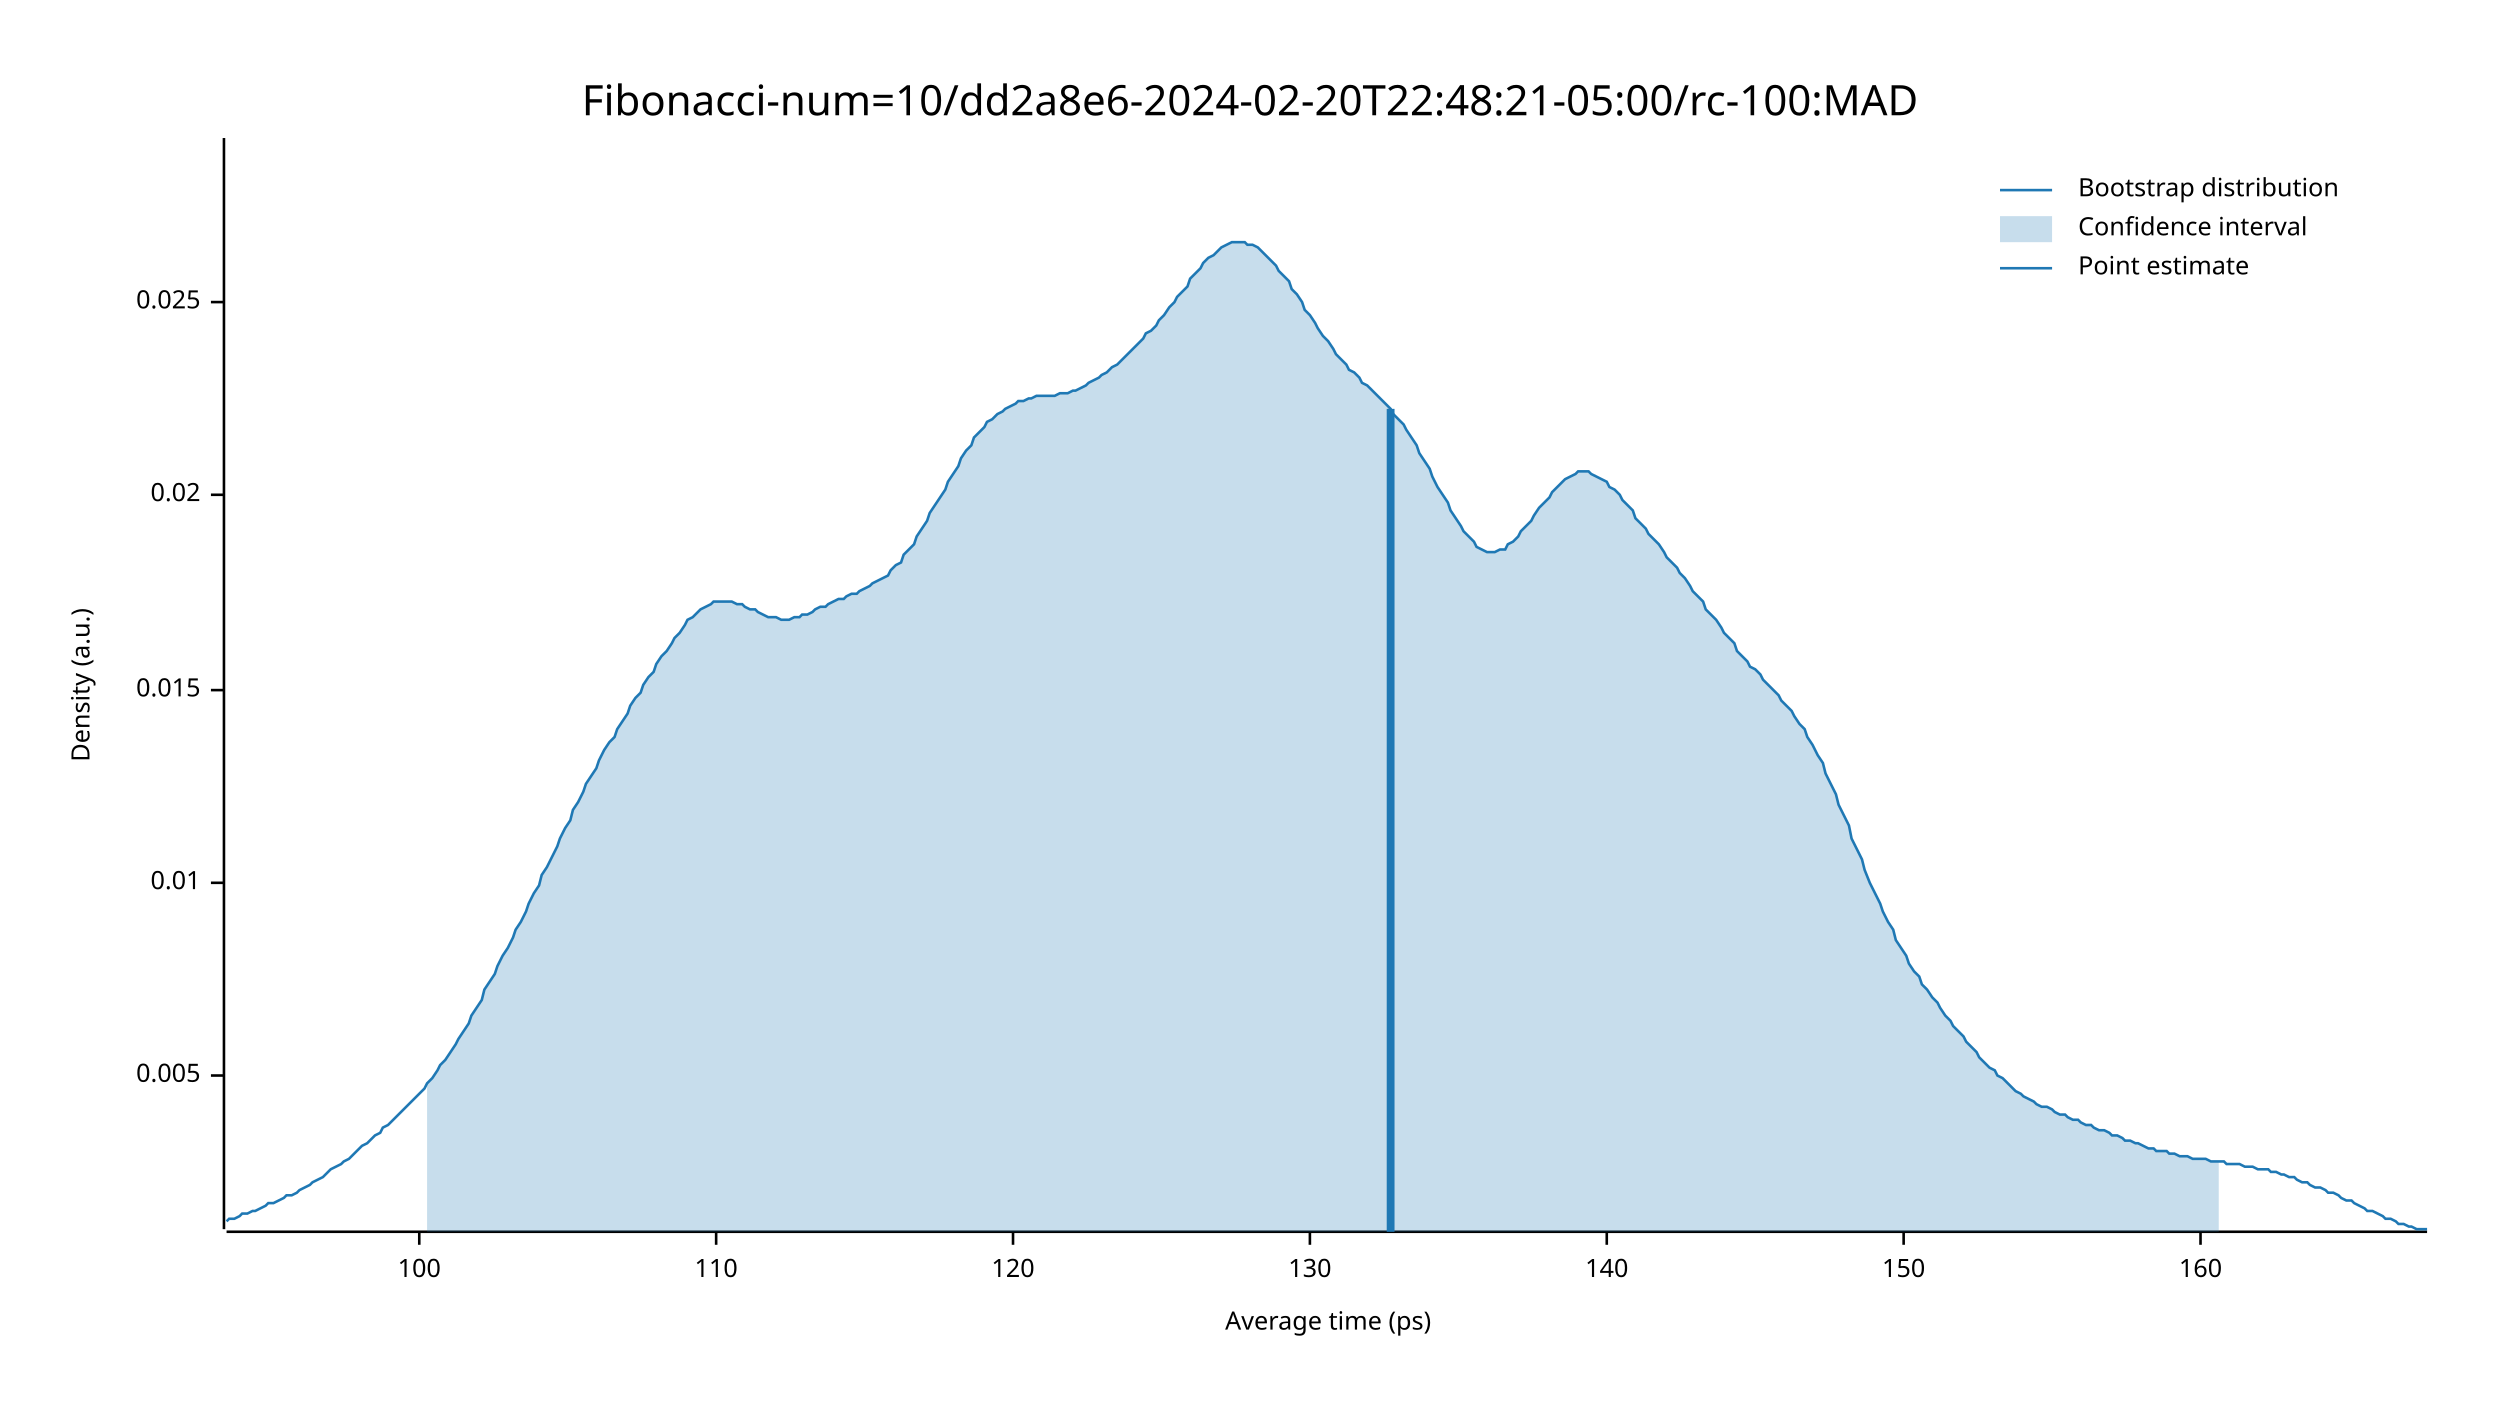
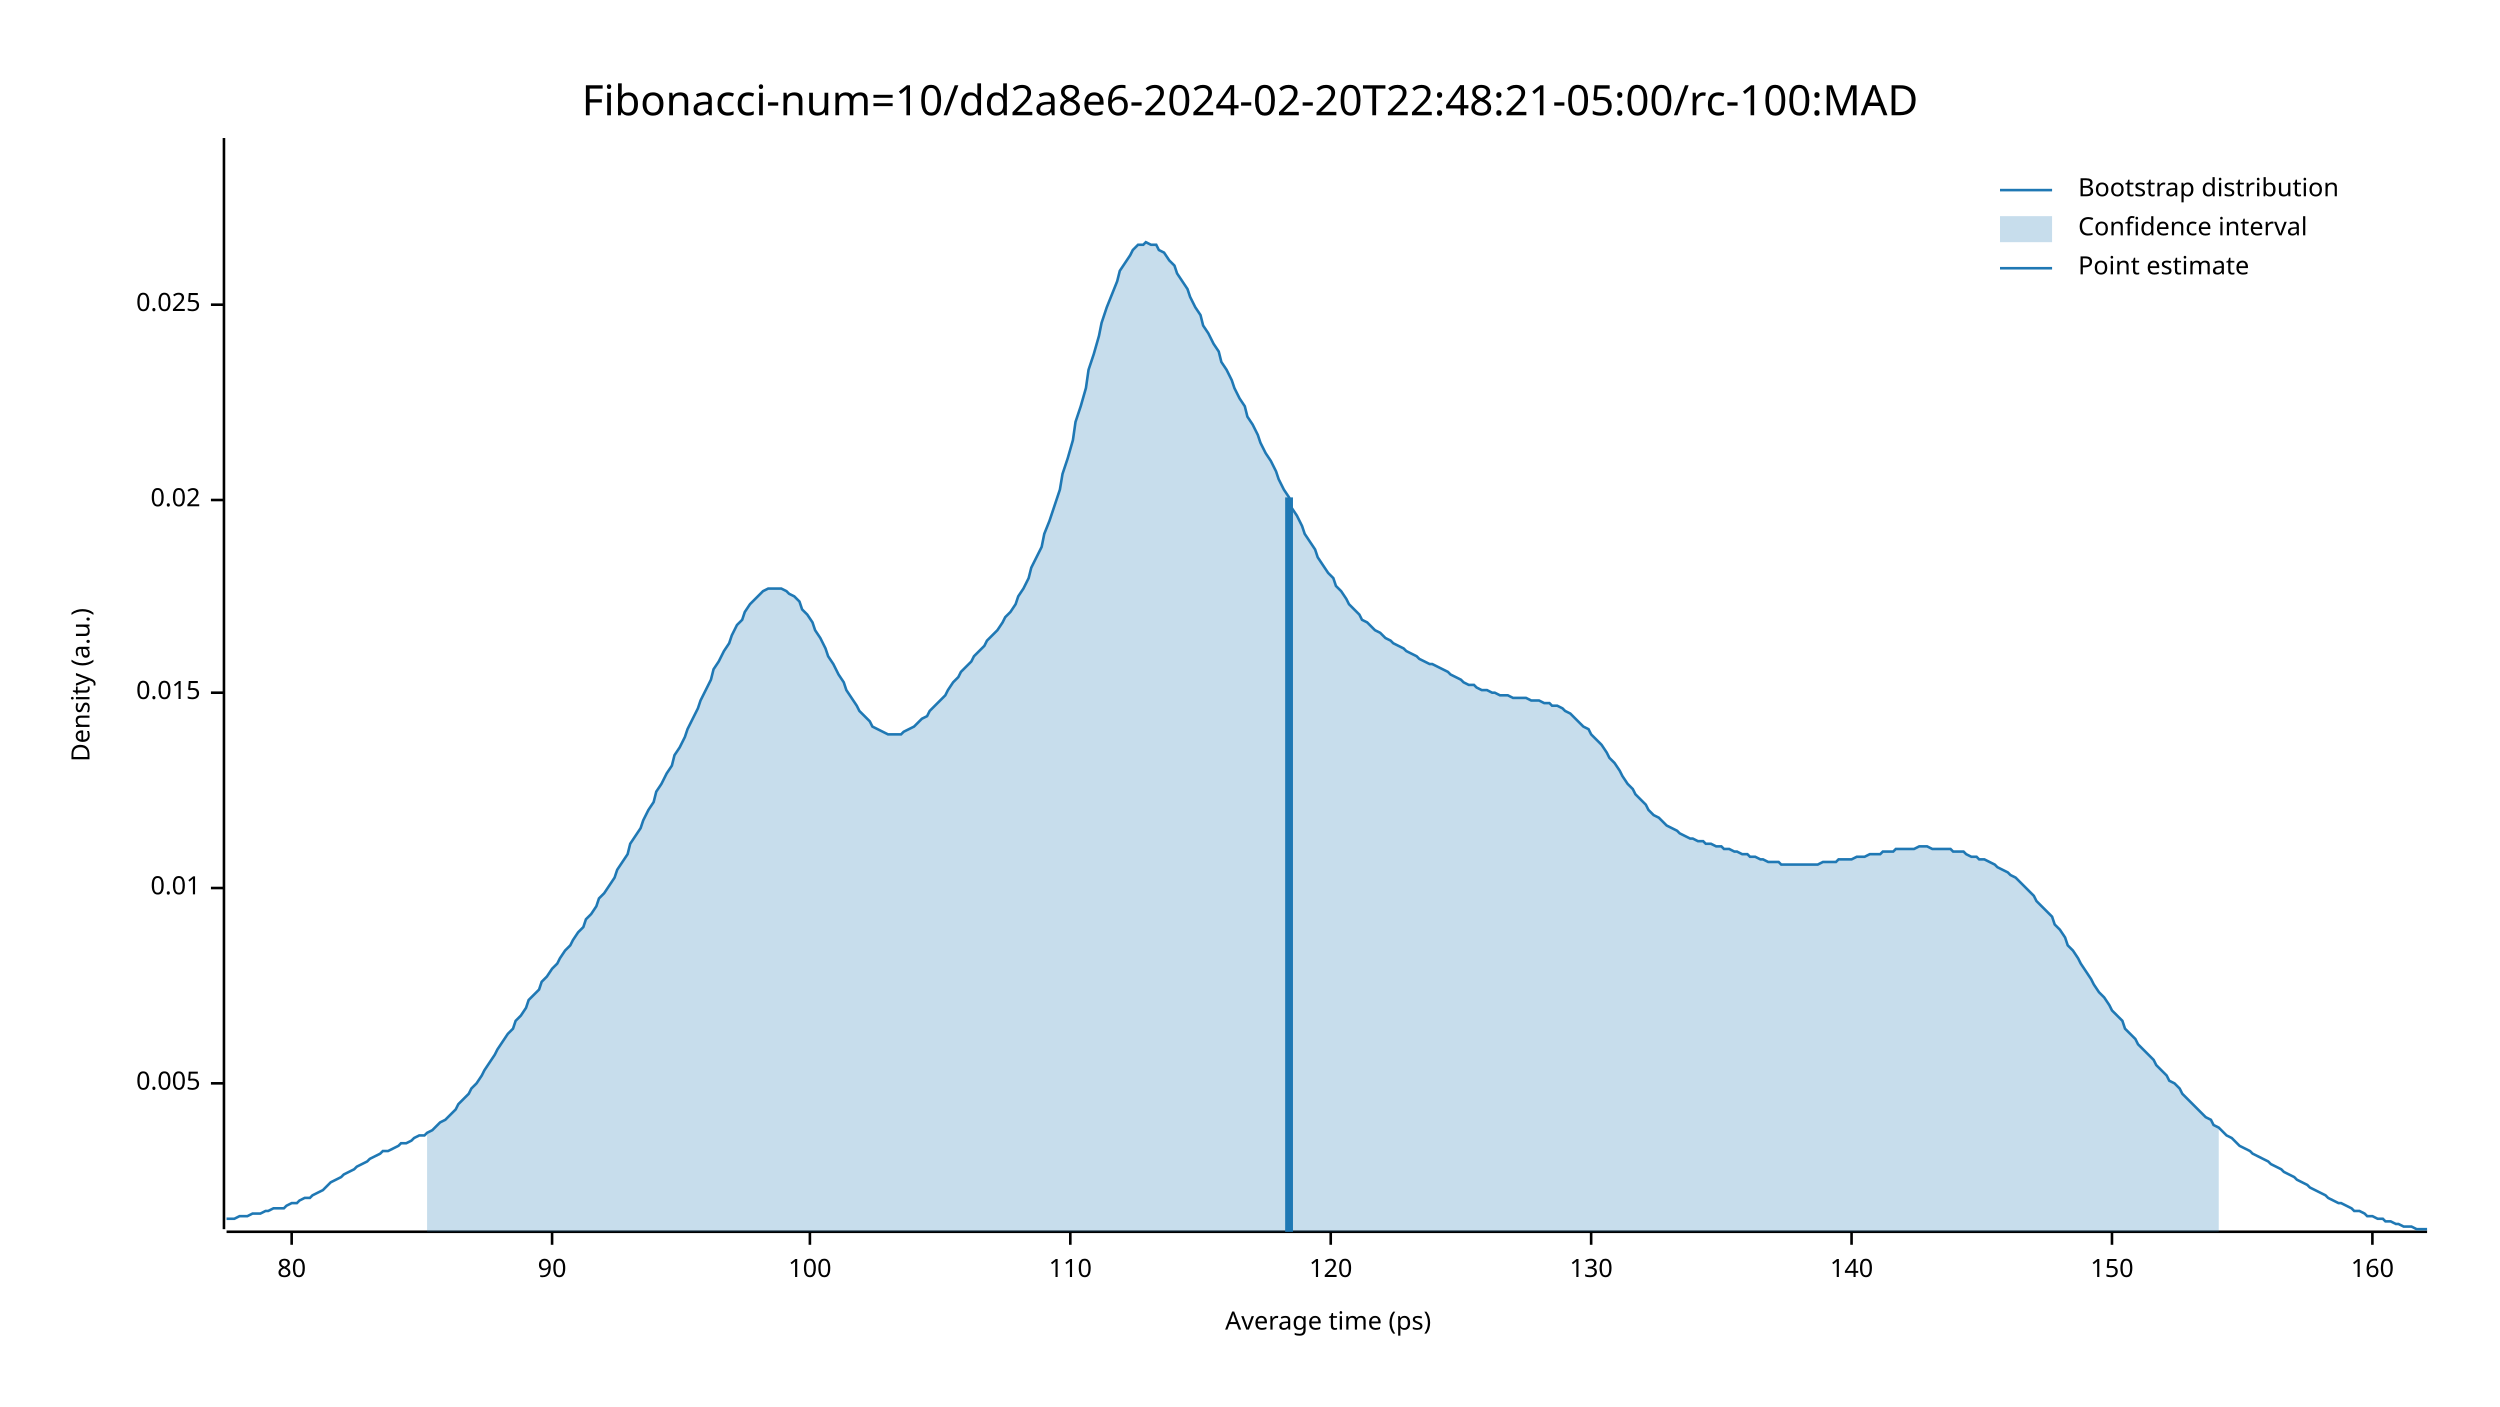
<svg xmlns="http://www.w3.org/2000/svg" width="960" height="540" viewBox="0 0 960 540">
  <text x="480" y="32" dy="0.76em" text-anchor="middle" font-family="sans-serif" font-size="16.129" opacity="1" fill="#000000">
Fibonacci-num=10/dd2a8e6-2024-02-20T22:48:21-05:00/rc-100:MAD
</text>
  <text x="27" y="263" dy="0.76em" text-anchor="middle" font-family="sans-serif" font-size="9.677" opacity="1" fill="#000000" transform="rotate(270, 27, 263)">
Density (a.u.)
</text>
  <text x="510" y="513" dy="-0.5ex" text-anchor="middle" font-family="sans-serif" font-size="9.677" opacity="1" fill="#000000">
Average time (ps)
</text>
  <polyline fill="none" opacity="1" stroke="#000000" stroke-width="1" points="86,53 86,472 " />
-   <text x="77" y="413" dy="0.5ex" text-anchor="end" font-family="sans-serif" font-size="9.677" opacity="1" fill="#000000">
+   <text x="77" y="416" dy="0.5ex" text-anchor="end" font-family="sans-serif" font-size="9.677" opacity="1" fill="#000000">
0.005
</text>
-   <polyline fill="none" opacity="1" stroke="#000000" stroke-width="1" points="81,413 86,413 " />
-   <text x="77" y="339" dy="0.5ex" text-anchor="end" font-family="sans-serif" font-size="9.677" opacity="1" fill="#000000">
+   <polyline fill="none" opacity="1" stroke="#000000" stroke-width="1" points="81,416 86,416 " />
+   <text x="77" y="341" dy="0.5ex" text-anchor="end" font-family="sans-serif" font-size="9.677" opacity="1" fill="#000000">
0.01
</text>
-   <polyline fill="none" opacity="1" stroke="#000000" stroke-width="1" points="81,339 86,339 " />
-   <text x="77" y="265" dy="0.5ex" text-anchor="end" font-family="sans-serif" font-size="9.677" opacity="1" fill="#000000">
+   <polyline fill="none" opacity="1" stroke="#000000" stroke-width="1" points="81,341 86,341 " />
+   <text x="77" y="266" dy="0.5ex" text-anchor="end" font-family="sans-serif" font-size="9.677" opacity="1" fill="#000000">
0.015
</text>
-   <polyline fill="none" opacity="1" stroke="#000000" stroke-width="1" points="81,265 86,265 " />
-   <text x="77" y="190" dy="0.5ex" text-anchor="end" font-family="sans-serif" font-size="9.677" opacity="1" fill="#000000">
+   <polyline fill="none" opacity="1" stroke="#000000" stroke-width="1" points="81,266 86,266 " />
+   <text x="77" y="192" dy="0.5ex" text-anchor="end" font-family="sans-serif" font-size="9.677" opacity="1" fill="#000000">
0.02
</text>
-   <polyline fill="none" opacity="1" stroke="#000000" stroke-width="1" points="81,190 86,190 " />
-   <text x="77" y="116" dy="0.5ex" text-anchor="end" font-family="sans-serif" font-size="9.677" opacity="1" fill="#000000">
+   <polyline fill="none" opacity="1" stroke="#000000" stroke-width="1" points="81,192 86,192 " />
+   <text x="77" y="117" dy="0.5ex" text-anchor="end" font-family="sans-serif" font-size="9.677" opacity="1" fill="#000000">
0.025
</text>
-   <polyline fill="none" opacity="1" stroke="#000000" stroke-width="1" points="81,116 86,116 " />
+   <polyline fill="none" opacity="1" stroke="#000000" stroke-width="1" points="81,117 86,117 " />
  <polyline fill="none" opacity="1" stroke="#000000" stroke-width="1" points="87,473 932,473 " />
-   <text x="161" y="483" dy="0.76em" text-anchor="middle" font-family="sans-serif" font-size="9.677" opacity="1" fill="#000000">
+   <text x="112" y="483" dy="0.76em" text-anchor="middle" font-family="sans-serif" font-size="9.677" opacity="1" fill="#000000">
+ 80
+ </text>
+   <polyline fill="none" opacity="1" stroke="#000000" stroke-width="1" points="112,473 112,478 " />
+   <text x="212" y="483" dy="0.76em" text-anchor="middle" font-family="sans-serif" font-size="9.677" opacity="1" fill="#000000">
+ 90
+ </text>
+   <polyline fill="none" opacity="1" stroke="#000000" stroke-width="1" points="212,473 212,478 " />
+   <text x="311" y="483" dy="0.76em" text-anchor="middle" font-family="sans-serif" font-size="9.677" opacity="1" fill="#000000">
100
</text>
-   <polyline fill="none" opacity="1" stroke="#000000" stroke-width="1" points="161,473 161,478 " />
-   <text x="275" y="483" dy="0.76em" text-anchor="middle" font-family="sans-serif" font-size="9.677" opacity="1" fill="#000000">
+   <polyline fill="none" opacity="1" stroke="#000000" stroke-width="1" points="311,473 311,478 " />
+   <text x="411" y="483" dy="0.76em" text-anchor="middle" font-family="sans-serif" font-size="9.677" opacity="1" fill="#000000">
110
</text>
-   <polyline fill="none" opacity="1" stroke="#000000" stroke-width="1" points="275,473 275,478 " />
-   <text x="389" y="483" dy="0.76em" text-anchor="middle" font-family="sans-serif" font-size="9.677" opacity="1" fill="#000000">
+   <polyline fill="none" opacity="1" stroke="#000000" stroke-width="1" points="411,473 411,478 " />
+   <text x="511" y="483" dy="0.76em" text-anchor="middle" font-family="sans-serif" font-size="9.677" opacity="1" fill="#000000">
120
</text>
-   <polyline fill="none" opacity="1" stroke="#000000" stroke-width="1" points="389,473 389,478 " />
-   <text x="503" y="483" dy="0.76em" text-anchor="middle" font-family="sans-serif" font-size="9.677" opacity="1" fill="#000000">
+   <polyline fill="none" opacity="1" stroke="#000000" stroke-width="1" points="511,473 511,478 " />
+   <text x="611" y="483" dy="0.76em" text-anchor="middle" font-family="sans-serif" font-size="9.677" opacity="1" fill="#000000">
130
</text>
-   <polyline fill="none" opacity="1" stroke="#000000" stroke-width="1" points="503,473 503,478 " />
-   <text x="617" y="483" dy="0.76em" text-anchor="middle" font-family="sans-serif" font-size="9.677" opacity="1" fill="#000000">
+   <polyline fill="none" opacity="1" stroke="#000000" stroke-width="1" points="611,473 611,478 " />
+   <text x="711" y="483" dy="0.76em" text-anchor="middle" font-family="sans-serif" font-size="9.677" opacity="1" fill="#000000">
140
</text>
-   <polyline fill="none" opacity="1" stroke="#000000" stroke-width="1" points="617,473 617,478 " />
-   <text x="731" y="483" dy="0.76em" text-anchor="middle" font-family="sans-serif" font-size="9.677" opacity="1" fill="#000000">
+   <polyline fill="none" opacity="1" stroke="#000000" stroke-width="1" points="711,473 711,478 " />
+   <text x="811" y="483" dy="0.76em" text-anchor="middle" font-family="sans-serif" font-size="9.677" opacity="1" fill="#000000">
150
</text>
-   <polyline fill="none" opacity="1" stroke="#000000" stroke-width="1" points="731,473 731,478 " />
-   <text x="845" y="483" dy="0.76em" text-anchor="middle" font-family="sans-serif" font-size="9.677" opacity="1" fill="#000000">
+   <polyline fill="none" opacity="1" stroke="#000000" stroke-width="1" points="811,473 811,478 " />
+   <text x="911" y="483" dy="0.76em" text-anchor="middle" font-family="sans-serif" font-size="9.677" opacity="1" fill="#000000">
160
</text>
-   <polyline fill="none" opacity="1" stroke="#000000" stroke-width="1" points="845,473 845,478 " />
-   <polyline fill="none" opacity="1" stroke="#1F78B4" stroke-width="1" points="87,469 88,468 90,468 92,467 93,466 95,466 97,465 98,465 100,464 102,463 103,462 105,462 107,461 109,460 110,459 112,459 114,458 115,457 117,456 119,455 120,454 122,453 124,452 125,451 127,449 129,448 131,447 132,446 134,445 136,443 137,442 139,440 141,439 142,438 144,436 146,435 147,433 149,432 151,430 153,428 154,427 156,425 158,423 159,422 161,420 163,418 164,416 166,414 168,411 169,409 171,407 173,404 175,401 176,399 178,396 180,393 181,390 183,387 185,384 186,380 188,377 190,374 191,371 193,367 195,364 197,360 198,357 200,354 202,350 203,347 205,343 207,340 208,336 210,333 212,329 214,325 215,322 217,318 219,315 220,311 222,308 224,304 225,301 227,298 229,295 230,292 232,288 234,285 236,283 237,280 239,277 241,274 242,271 244,268 246,266 247,263 249,260 251,258 252,255 254,252 256,250 258,247 259,245 261,243 263,240 264,238 266,237 268,235 269,234 271,233 273,232 274,231 276,231 278,231 280,231 281,231 283,232 285,232 286,233 288,234 290,234 291,235 293,236 295,237 296,237 298,237 300,238 302,238 303,238 305,237 307,237 308,236 310,236 312,235 313,234 315,233 317,233 318,232 320,231 322,230 324,230 325,229 327,228 329,228 330,227 332,226 334,225 335,224 337,223 339,222 341,221 342,219 344,217 346,216 347,213 349,211 351,209 352,206 354,203 356,200 357,197 359,194 361,191 363,188 364,185 366,182 368,179 369,176 371,173 373,171 374,168 376,166 378,164 379,162 381,161 383,159 385,158 386,157 388,156 390,155 391,154 393,154 395,153 396,153 398,152 400,152 401,152 403,152 405,152 407,151 408,151 410,151 412,150 413,150 415,149 417,148 418,147 420,146 422,145 423,144 425,143 427,141 429,140 430,139 432,137 434,135 435,134 437,132 439,130 440,128 442,127 444,125 445,123 447,121 449,118 451,116 452,114 454,112 456,110 457,107 459,105 461,103 462,101 464,99 466,98 468,96 469,95 471,94 473,93 474,93 476,93 478,93 479,94 481,94 483,95 484,96 486,98 488,100 490,102 491,104 493,106 495,108 496,111 498,113 500,116 501,119 503,121 505,124 506,126 508,129 510,131 512,134 513,136 515,138 517,140 518,142 520,143 522,145 523,147 525,148 527,150 528,151 530,153 532,155 534,157 535,159 537,161 539,163 540,165 542,168 544,171 545,174 547,177 549,180 550,183 552,187 554,190 556,193 557,196 559,199 561,202 562,204 564,206 566,208 567,210 569,211 571,212 573,212 574,212 576,211 578,211 579,209 581,208 583,206 584,204 586,202 588,200 589,198 591,195 593,193 595,191 596,189 598,187 600,185 601,184 603,183 605,182 606,181 608,181 610,181 611,182 613,183 615,184 617,185 618,187 620,188 622,190 623,192 625,194 627,196 628,199 630,201 632,203 633,205 635,207 637,209 639,212 640,214 642,216 644,218 645,220 647,222 649,225 650,227 652,229 654,231 655,234 657,236 659,238 661,241 662,243 664,245 666,247 667,250 669,252 671,254 672,256 674,257 676,259 677,261 679,263 681,265 683,267 684,269 686,271 688,273 689,275 691,278 693,280 694,283 696,286 698,290 700,293 701,297 703,301 705,305 706,309 708,313 710,317 711,322 713,326 715,330 716,334 718,339 720,343 722,347 723,350 725,354 727,357 728,361 730,364 732,367 733,370 735,373 737,375 738,378 740,380 742,383 744,385 745,387 747,390 749,392 750,394 752,396 754,398 755,400 757,402 759,404 760,406 762,408 764,410 766,411 767,413 769,414 771,416 772,417 774,419 776,420 777,421 779,422 781,423 782,424 784,425 786,425 788,426 789,427 791,428 793,428 794,429 796,430 798,430 799,431 801,432 803,432 804,433 806,434 808,434 810,435 811,436 813,436 815,437 816,438 818,438 820,439 821,439 823,440 825,441 827,441 828,442 830,442 832,442 833,443 835,443 837,444 838,444 840,444 842,445 843,445 845,445 847,445 849,446 850,446 852,446 854,446 855,447 857,447 859,447 860,447 862,448 864,448 865,448 867,449 869,449 871,449 872,450 874,450 876,451 877,451 879,452 881,452 882,453 884,454 886,454 887,455 889,456 891,456 893,457 894,458 896,458 898,459 899,460 901,461 903,461 904,462 906,463 908,464 909,465 911,465 913,466 915,467 916,468 918,468 920,469 921,470 923,470 925,471 926,471 928,472 930,472 932,472 " />
-   <polygon opacity="0.25" fill="#1F78B4" points="164,416 166,414 168,411 169,409 171,407 173,404 175,401 176,399 178,396 180,393 181,390 183,387 185,384 186,380 188,377 190,374 191,371 193,367 195,364 197,360 198,357 200,354 202,350 203,347 205,343 207,340 208,336 210,333 212,329 214,325 215,322 217,318 219,315 220,311 222,308 224,304 225,301 227,298 229,295 230,292 232,288 234,285 236,283 237,280 239,277 241,274 242,271 244,268 246,266 247,263 249,260 251,258 252,255 254,252 256,250 258,247 259,245 261,243 263,240 264,238 266,237 268,235 269,234 271,233 273,232 274,231 276,231 278,231 280,231 281,231 283,232 285,232 286,233 288,234 290,234 291,235 293,236 295,237 296,237 298,237 300,238 302,238 303,238 305,237 307,237 308,236 310,236 312,235 313,234 315,233 317,233 318,232 320,231 322,230 324,230 325,229 327,228 329,228 330,227 332,226 334,225 335,224 337,223 339,222 341,221 342,219 344,217 346,216 347,213 349,211 351,209 352,206 354,203 356,200 357,197 359,194 361,191 363,188 364,185 366,182 368,179 369,176 371,173 373,171 374,168 376,166 378,164 379,162 381,161 383,159 385,158 386,157 388,156 390,155 391,154 393,154 395,153 396,153 398,152 400,152 401,152 403,152 405,152 407,151 408,151 410,151 412,150 413,150 415,149 417,148 418,147 420,146 422,145 423,144 425,143 427,141 429,140 430,139 432,137 434,135 435,134 437,132 439,130 440,128 442,127 444,125 445,123 447,121 449,118 451,116 452,114 454,112 456,110 457,107 459,105 461,103 462,101 464,99 466,98 468,96 469,95 471,94 473,93 474,93 476,93 478,93 479,94 481,94 483,95 484,96 486,98 488,100 490,102 491,104 493,106 495,108 496,111 498,113 500,116 501,119 503,121 505,124 506,126 508,129 510,131 512,134 513,136 515,138 517,140 518,142 520,143 522,145 523,147 525,148 527,150 528,151 530,153 532,155 534,157 535,159 537,161 539,163 540,165 542,168 544,171 545,174 547,177 549,180 550,183 552,187 554,190 556,193 557,196 559,199 561,202 562,204 564,206 566,208 567,210 569,211 571,212 573,212 574,212 576,211 578,211 579,209 581,208 583,206 584,204 586,202 588,200 589,198 591,195 593,193 595,191 596,189 598,187 600,185 601,184 603,183 605,182 606,181 608,181 610,181 611,182 613,183 615,184 617,185 618,187 620,188 622,190 623,192 625,194 627,196 628,199 630,201 632,203 633,205 635,207 637,209 639,212 640,214 642,216 644,218 645,220 647,222 649,225 650,227 652,229 654,231 655,234 657,236 659,238 661,241 662,243 664,245 666,247 667,250 669,252 671,254 672,256 674,257 676,259 677,261 679,263 681,265 683,267 684,269 686,271 688,273 689,275 691,278 693,280 694,283 696,286 698,290 700,293 701,297 703,301 705,305 706,309 708,313 710,317 711,322 713,326 715,330 716,334 718,339 720,343 722,347 723,350 725,354 727,357 728,361 730,364 732,367 733,370 735,373 737,375 738,378 740,380 742,383 744,385 745,387 747,390 749,392 750,394 752,396 754,398 755,400 757,402 759,404 760,406 762,408 764,410 766,411 767,413 769,414 771,416 772,417 774,419 776,420 777,421 779,422 781,423 782,424 784,425 786,425 788,426 789,427 791,428 793,428 794,429 796,430 798,430 799,431 801,432 803,432 804,433 806,434 808,434 810,435 811,436 813,436 815,437 816,438 818,438 820,439 821,439 823,440 825,441 827,441 828,442 830,442 832,442 833,443 835,443 837,444 838,444 840,444 842,445 843,445 845,445 847,445 849,446 850,446 852,446 852,473 164,473 " />
-   <polyline fill="none" opacity="1" stroke="#1F78B4" stroke-width="3" points="534,473 534,157 " />
+   <polyline fill="none" opacity="1" stroke="#000000" stroke-width="1" points="911,473 911,478 " />
+   <polyline fill="none" opacity="1" stroke="#1F78B4" stroke-width="1" points="87,468 88,468 90,468 92,467 93,467 95,467 97,466 98,466 100,466 102,465 103,465 105,464 107,464 109,464 110,463 112,462 114,462 115,461 117,460 119,460 120,459 122,458 124,457 125,456 127,454 129,453 131,452 132,451 134,450 136,449 137,448 139,447 141,446 142,445 144,444 146,443 147,442 149,442 151,441 153,440 154,439 156,439 158,438 159,437 161,436 163,436 164,435 166,434 168,432 169,431 171,430 173,428 175,426 176,424 178,422 180,420 181,418 183,416 185,413 186,411 188,408 190,405 191,403 193,400 195,397 197,395 198,392 200,390 202,387 203,384 205,382 207,380 208,377 210,375 212,372 214,370 215,368 217,365 219,363 220,361 222,358 224,356 225,353 227,351 229,348 230,345 232,343 234,340 236,337 237,334 239,331 241,328 242,324 244,321 246,318 247,315 249,311 251,308 252,304 254,301 256,297 258,294 259,290 261,287 263,283 264,280 266,276 268,272 269,269 271,265 273,261 274,257 276,254 278,250 280,247 281,244 283,240 285,238 286,235 288,232 290,230 291,229 293,227 295,226 296,226 298,226 300,226 302,227 303,228 305,229 307,231 308,234 310,236 312,239 313,242 315,245 317,249 318,252 320,255 322,259 324,262 325,265 327,268 329,271 330,273 332,275 334,277 335,279 337,280 339,281 341,282 342,282 344,282 346,282 347,281 349,280 351,279 352,278 354,276 356,275 357,273 359,271 361,269 363,267 364,265 366,262 368,260 369,258 371,256 373,254 374,252 376,250 378,248 379,246 381,244 383,242 385,239 386,237 388,235 390,232 391,229 393,226 395,222 396,218 398,214 400,210 401,205 403,200 405,194 407,188 408,182 410,176 412,169 413,162 415,156 417,149 418,142 420,136 422,129 423,124 425,118 427,113 429,108 430,104 432,101 434,98 435,96 437,94 439,94 440,93 442,94 444,94 445,96 447,97 449,100 451,102 452,105 454,108 456,111 457,114 459,118 461,121 462,125 464,128 466,132 468,135 469,139 471,142 473,146 474,149 476,153 478,156 479,160 481,163 483,167 484,170 486,174 488,177 490,181 491,184 493,188 495,191 496,195 498,198 500,202 501,205 503,208 505,211 506,214 508,217 510,220 512,222 513,225 515,227 517,230 518,232 520,234 522,236 523,238 525,239 527,241 528,242 530,243 532,245 534,246 535,247 537,248 539,249 540,250 542,251 544,252 545,253 547,254 549,255 550,255 552,256 554,257 556,258 557,259 559,260 561,261 562,262 564,263 566,263 567,264 569,265 571,265 573,266 574,266 576,267 578,267 579,267 581,268 583,268 584,268 586,268 588,269 589,269 591,269 593,270 595,270 596,271 598,271 600,272 601,273 603,274 605,276 606,277 608,279 610,280 611,282 613,284 615,286 617,289 618,291 620,293 622,296 623,298 625,301 627,303 628,305 630,307 632,309 633,311 635,313 637,314 639,316 640,317 642,318 644,319 645,320 647,321 649,322 650,322 652,323 654,323 655,324 657,324 659,325 661,325 662,326 664,326 666,327 667,327 669,328 671,328 672,329 674,329 676,330 677,330 679,331 681,331 683,331 684,332 686,332 688,332 689,332 691,332 693,332 694,332 696,332 698,332 700,331 701,331 703,331 705,331 706,330 708,330 710,330 711,330 713,329 715,329 716,329 718,328 720,328 722,328 723,327 725,327 727,327 728,326 730,326 732,326 733,326 735,326 737,325 738,325 740,325 742,326 744,326 745,326 747,326 749,326 750,327 752,327 754,327 755,328 757,329 759,329 760,330 762,330 764,331 766,332 767,333 769,334 771,335 772,336 774,337 776,339 777,340 779,342 781,344 782,346 784,348 786,350 788,352 789,355 791,357 793,360 794,363 796,365 798,368 799,370 801,373 803,376 804,378 806,381 808,383 810,386 811,388 813,390 815,392 816,395 818,397 820,399 821,401 823,403 825,405 827,407 828,409 830,411 832,413 833,415 835,416 837,418 838,420 840,422 842,424 843,425 845,427 847,429 849,430 850,432 852,433 854,435 855,436 857,437 859,439 860,440 862,441 864,442 865,443 867,444 869,445 871,446 872,447 874,448 876,449 877,450 879,451 881,452 882,453 884,454 886,455 887,456 889,457 891,458 893,459 894,460 896,461 898,462 899,462 901,463 903,464 904,465 906,465 908,466 909,467 911,467 913,468 915,468 916,469 918,469 920,470 921,470 923,471 925,471 926,471 928,472 930,472 932,472 " />
+   <polygon opacity="0.25" fill="#1F78B4" points="164,435 166,434 168,432 169,431 171,430 173,428 175,426 176,424 178,422 180,420 181,418 183,416 185,413 186,411 188,408 190,405 191,403 193,400 195,397 197,395 198,392 200,390 202,387 203,384 205,382 207,380 208,377 210,375 212,372 214,370 215,368 217,365 219,363 220,361 222,358 224,356 225,353 227,351 229,348 230,345 232,343 234,340 236,337 237,334 239,331 241,328 242,324 244,321 246,318 247,315 249,311 251,308 252,304 254,301 256,297 258,294 259,290 261,287 263,283 264,280 266,276 268,272 269,269 271,265 273,261 274,257 276,254 278,250 280,247 281,244 283,240 285,238 286,235 288,232 290,230 291,229 293,227 295,226 296,226 298,226 300,226 302,227 303,228 305,229 307,231 308,234 310,236 312,239 313,242 315,245 317,249 318,252 320,255 322,259 324,262 325,265 327,268 329,271 330,273 332,275 334,277 335,279 337,280 339,281 341,282 342,282 344,282 346,282 347,281 349,280 351,279 352,278 354,276 356,275 357,273 359,271 361,269 363,267 364,265 366,262 368,260 369,258 371,256 373,254 374,252 376,250 378,248 379,246 381,244 383,242 385,239 386,237 388,235 390,232 391,229 393,226 395,222 396,218 398,214 400,210 401,205 403,200 405,194 407,188 408,182 410,176 412,169 413,162 415,156 417,149 418,142 420,136 422,129 423,124 425,118 427,113 429,108 430,104 432,101 434,98 435,96 437,94 439,94 440,93 442,94 444,94 445,96 447,97 449,100 451,102 452,105 454,108 456,111 457,114 459,118 461,121 462,125 464,128 466,132 468,135 469,139 471,142 473,146 474,149 476,153 478,156 479,160 481,163 483,167 484,170 486,174 488,177 490,181 491,184 493,188 495,191 496,195 498,198 500,202 501,205 503,208 505,211 506,214 508,217 510,220 512,222 513,225 515,227 517,230 518,232 520,234 522,236 523,238 525,239 527,241 528,242 530,243 532,245 534,246 535,247 537,248 539,249 540,250 542,251 544,252 545,253 547,254 549,255 550,255 552,256 554,257 556,258 557,259 559,260 561,261 562,262 564,263 566,263 567,264 569,265 571,265 573,266 574,266 576,267 578,267 579,267 581,268 583,268 584,268 586,268 588,269 589,269 591,269 593,270 595,270 596,271 598,271 600,272 601,273 603,274 605,276 606,277 608,279 610,280 611,282 613,284 615,286 617,289 618,291 620,293 622,296 623,298 625,301 627,303 628,305 630,307 632,309 633,311 635,313 637,314 639,316 640,317 642,318 644,319 645,320 647,321 649,322 650,322 652,323 654,323 655,324 657,324 659,325 661,325 662,326 664,326 666,327 667,327 669,328 671,328 672,329 674,329 676,330 677,330 679,331 681,331 683,331 684,332 686,332 688,332 689,332 691,332 693,332 694,332 696,332 698,332 700,331 701,331 703,331 705,331 706,330 708,330 710,330 711,330 713,329 715,329 716,329 718,328 720,328 722,328 723,327 725,327 727,327 728,326 730,326 732,326 733,326 735,326 737,325 738,325 740,325 742,326 744,326 745,326 747,326 749,326 750,327 752,327 754,327 755,328 757,329 759,329 760,330 762,330 764,331 766,332 767,333 769,334 771,335 772,336 774,337 776,339 777,340 779,342 781,344 782,346 784,348 786,350 788,352 789,355 791,357 793,360 794,363 796,365 798,368 799,370 801,373 803,376 804,378 806,381 808,383 810,386 811,388 813,390 815,392 816,395 818,397 820,399 821,401 823,403 825,405 827,407 828,409 830,411 832,413 833,415 835,416 837,418 838,420 840,422 842,424 843,425 845,427 847,429 849,430 850,432 852,433 852,473 164,473 " />
+   <polyline fill="none" opacity="1" stroke="#1F78B4" stroke-width="3" points="495,473 495,191 " />
  <text x="798" y="68" dy="0.76em" text-anchor="start" font-family="sans-serif" font-size="9.677" opacity="1" fill="#000000">
Bootstrap distribution
</text>
  <text x="798" y="83" dy="0.76em" text-anchor="start" font-family="sans-serif" font-size="9.677" opacity="1" fill="#000000">
Confidence interval
</text>
  <text x="798" y="98" dy="0.76em" text-anchor="start" font-family="sans-serif" font-size="9.677" opacity="1" fill="#000000">
Point estimate
</text>
  <polyline fill="none" opacity="1" stroke="#1F78B4" stroke-width="1" points="768,73 788,73 " />
  <rect x="768" y="83" width="20" height="10" opacity="0.25" fill="#1F78B4" stroke="none" />
  <polyline fill="none" opacity="1" stroke="#1F78B4" stroke-width="1" points="768,103 788,103 " />
</svg>
